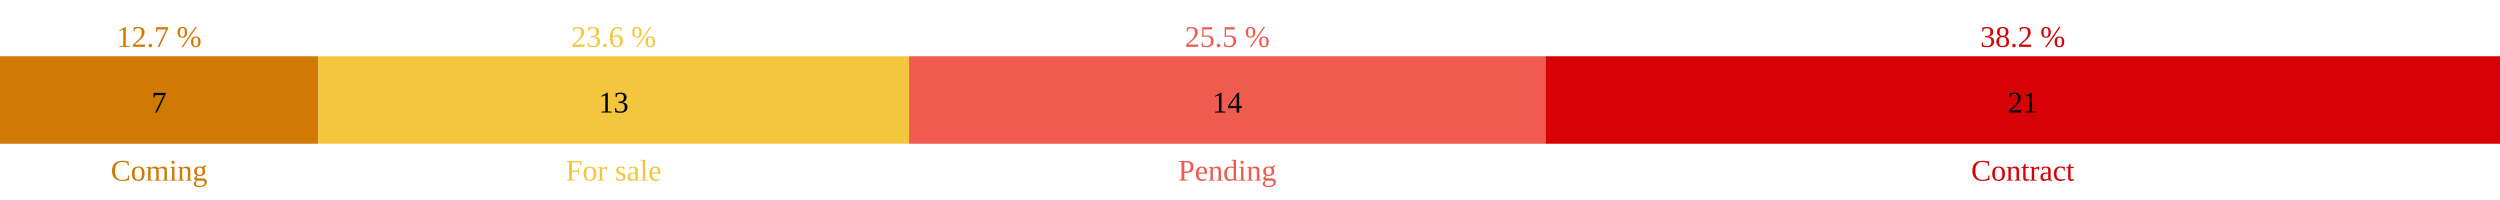
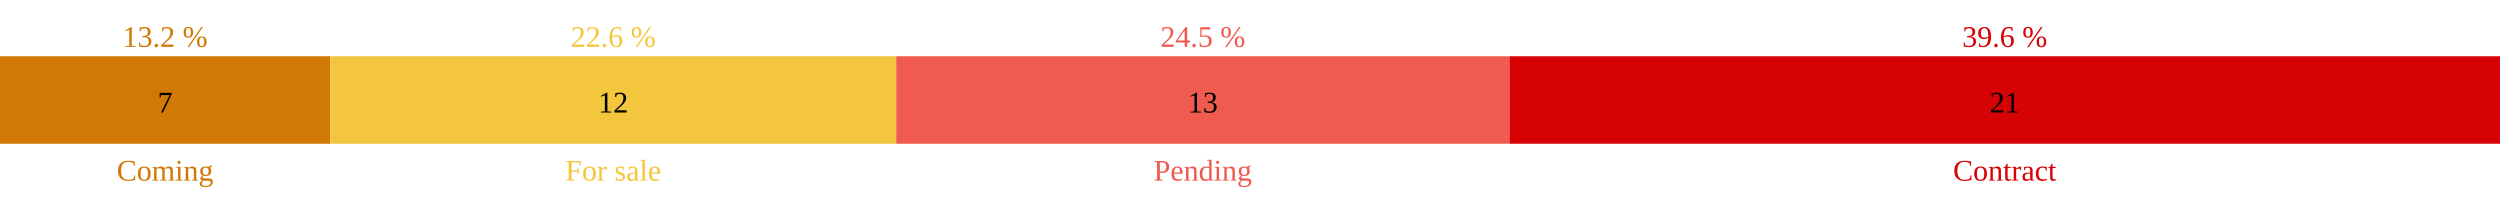
<svg xmlns="http://www.w3.org/2000/svg" width="1000" height="80">
-   <rect class="rect-stacked" x="0" y="22.5" height="35" width="127.273" style="fill: #d17905;" />
-   <rect class="rect-stacked" x="127.273" y="22.5" height="35" width="236.364" style="fill: #f4c63d;" />
-   <rect class="rect-stacked" x="363.636" y="22.5" height="35" width="254.545" style="fill: #f05b4f;" />
-   <rect class="rect-stacked" x="618.182" y="22.5" height="35" width="381.818" style="fill: #d70206;" />
-   <text class="text-value" text-anchor="middle" x="63.636" y="45">7</text>
-   <text class="text-value" text-anchor="middle" x="245.455" y="45">13</text>
-   <text class="text-value" text-anchor="middle" x="490.909" y="45">14</text>
-   <text class="text-value" text-anchor="middle" x="809.091" y="45">21</text>
-   <text class="text-percent" text-anchor="middle" x="63.636" y="18.75" style="fill: #d17905;">12.7 %</text>
-   <text class="text-percent" text-anchor="middle" x="245.455" y="18.75" style="fill: #f4c63d;">23.6 %</text>
-   <text class="text-percent" text-anchor="middle" x="490.909" y="18.75" style="fill: #f05b4f;">25.5 %</text>
-   <text class="text-percent" text-anchor="middle" x="809.091" y="18.75" style="fill: #d70206;">38.2 %</text>
-   <text class="text-label" text-anchor="middle" x="63.636" y="72.25" style="fill: #d17905;">Coming</text>
-   <text class="text-label" text-anchor="middle" x="245.455" y="72.25" style="fill: #f4c63d;">For sale</text>
-   <text class="text-label" text-anchor="middle" x="490.909" y="72.25" style="fill: #f05b4f;">Pending</text>
-   <text class="text-label" text-anchor="middle" x="809.091" y="72.25" style="fill: #d70206;">Contract</text>
+   <rect class="rect-stacked" x="0" y="22.5" height="35" width="132.075" style="fill: #d17905;" />
+   <rect class="rect-stacked" x="132.075" y="22.5" height="35" width="226.415" style="fill: #f4c63d;" />
+   <rect class="rect-stacked" x="358.491" y="22.5" height="35" width="245.283" style="fill: #f05b4f;" />
+   <rect class="rect-stacked" x="603.774" y="22.5" height="35" width="396.226" style="fill: #d70206;" />
+   <text class="text-value" text-anchor="middle" x="66.038" y="45">7</text>
+   <text class="text-value" text-anchor="middle" x="245.283" y="45">12</text>
+   <text class="text-value" text-anchor="middle" x="481.132" y="45">13</text>
+   <text class="text-value" text-anchor="middle" x="801.887" y="45">21</text>
+   <text class="text-percent" text-anchor="middle" x="66.038" y="18.75" style="fill: #d17905;">13.2 %</text>
+   <text class="text-percent" text-anchor="middle" x="245.283" y="18.75" style="fill: #f4c63d;">22.6 %</text>
+   <text class="text-percent" text-anchor="middle" x="481.132" y="18.75" style="fill: #f05b4f;">24.5 %</text>
+   <text class="text-percent" text-anchor="middle" x="801.887" y="18.75" style="fill: #d70206;">39.6 %</text>
+   <text class="text-label" text-anchor="middle" x="66.038" y="72.25" style="fill: #d17905;">Coming</text>
+   <text class="text-label" text-anchor="middle" x="245.283" y="72.25" style="fill: #f4c63d;">For sale</text>
+   <text class="text-label" text-anchor="middle" x="481.132" y="72.25" style="fill: #f05b4f;">Pending</text>
+   <text class="text-label" text-anchor="middle" x="801.887" y="72.25" style="fill: #d70206;">Contract</text>
</svg>
